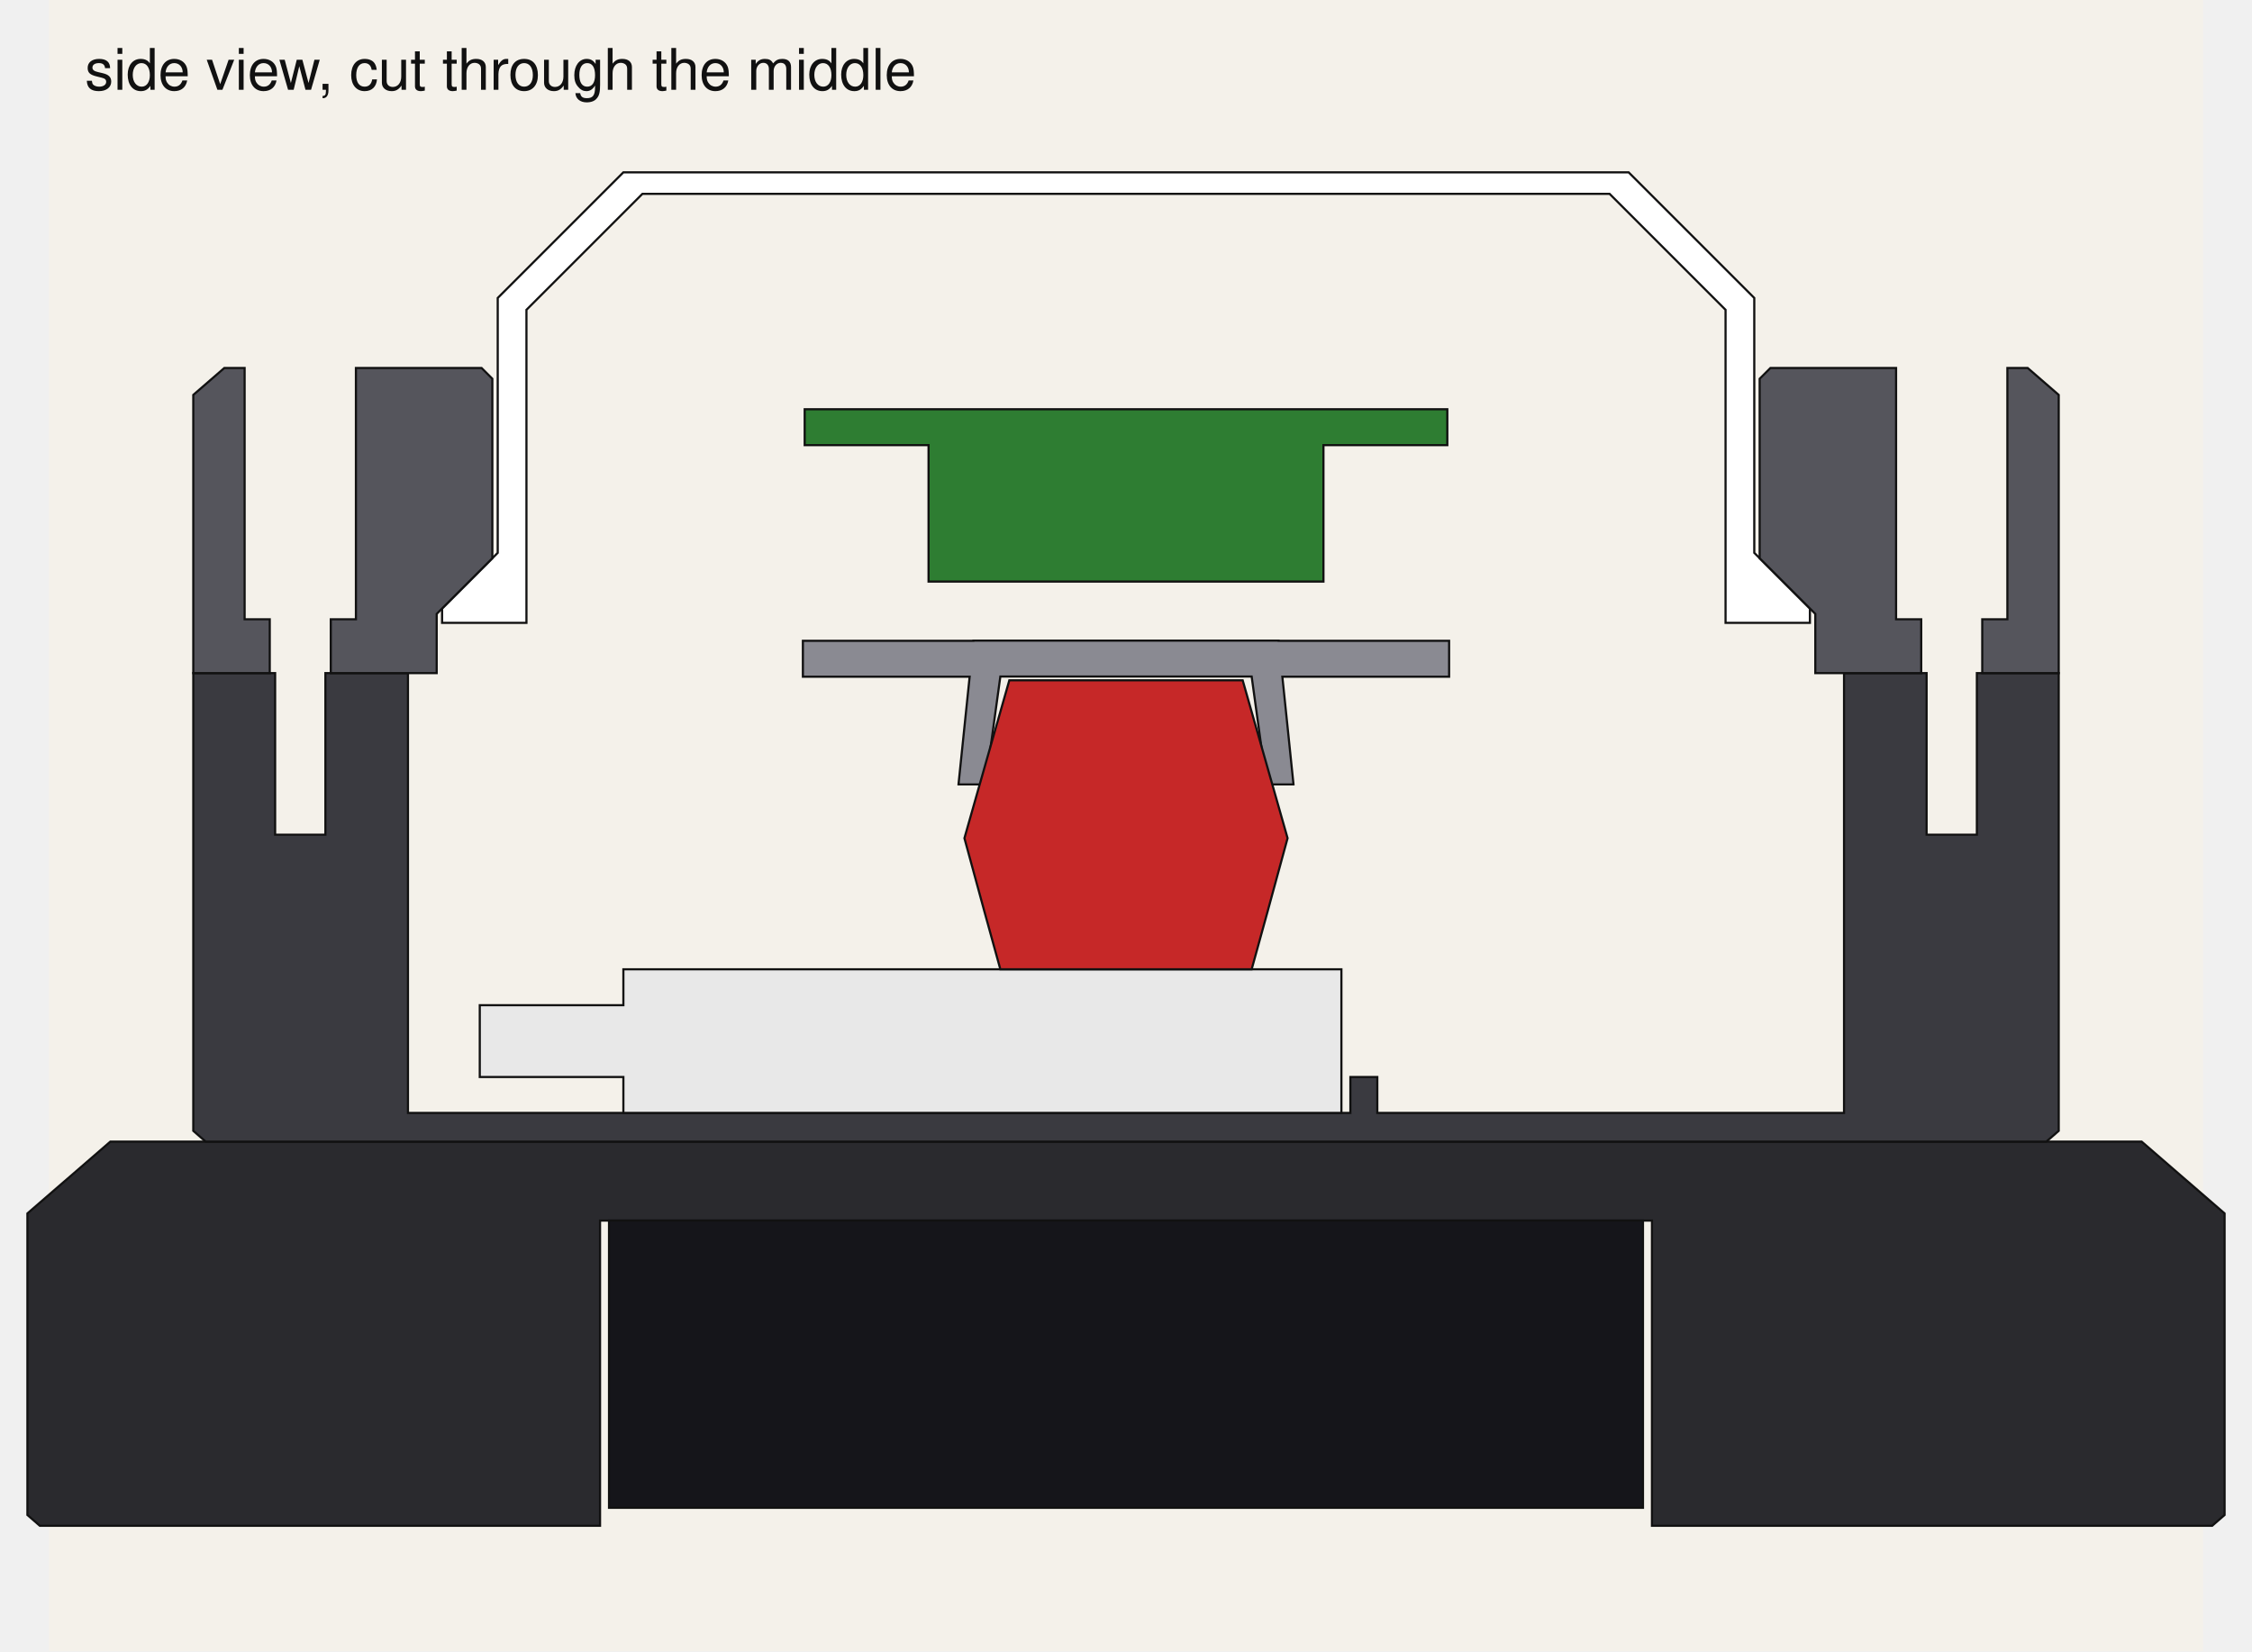
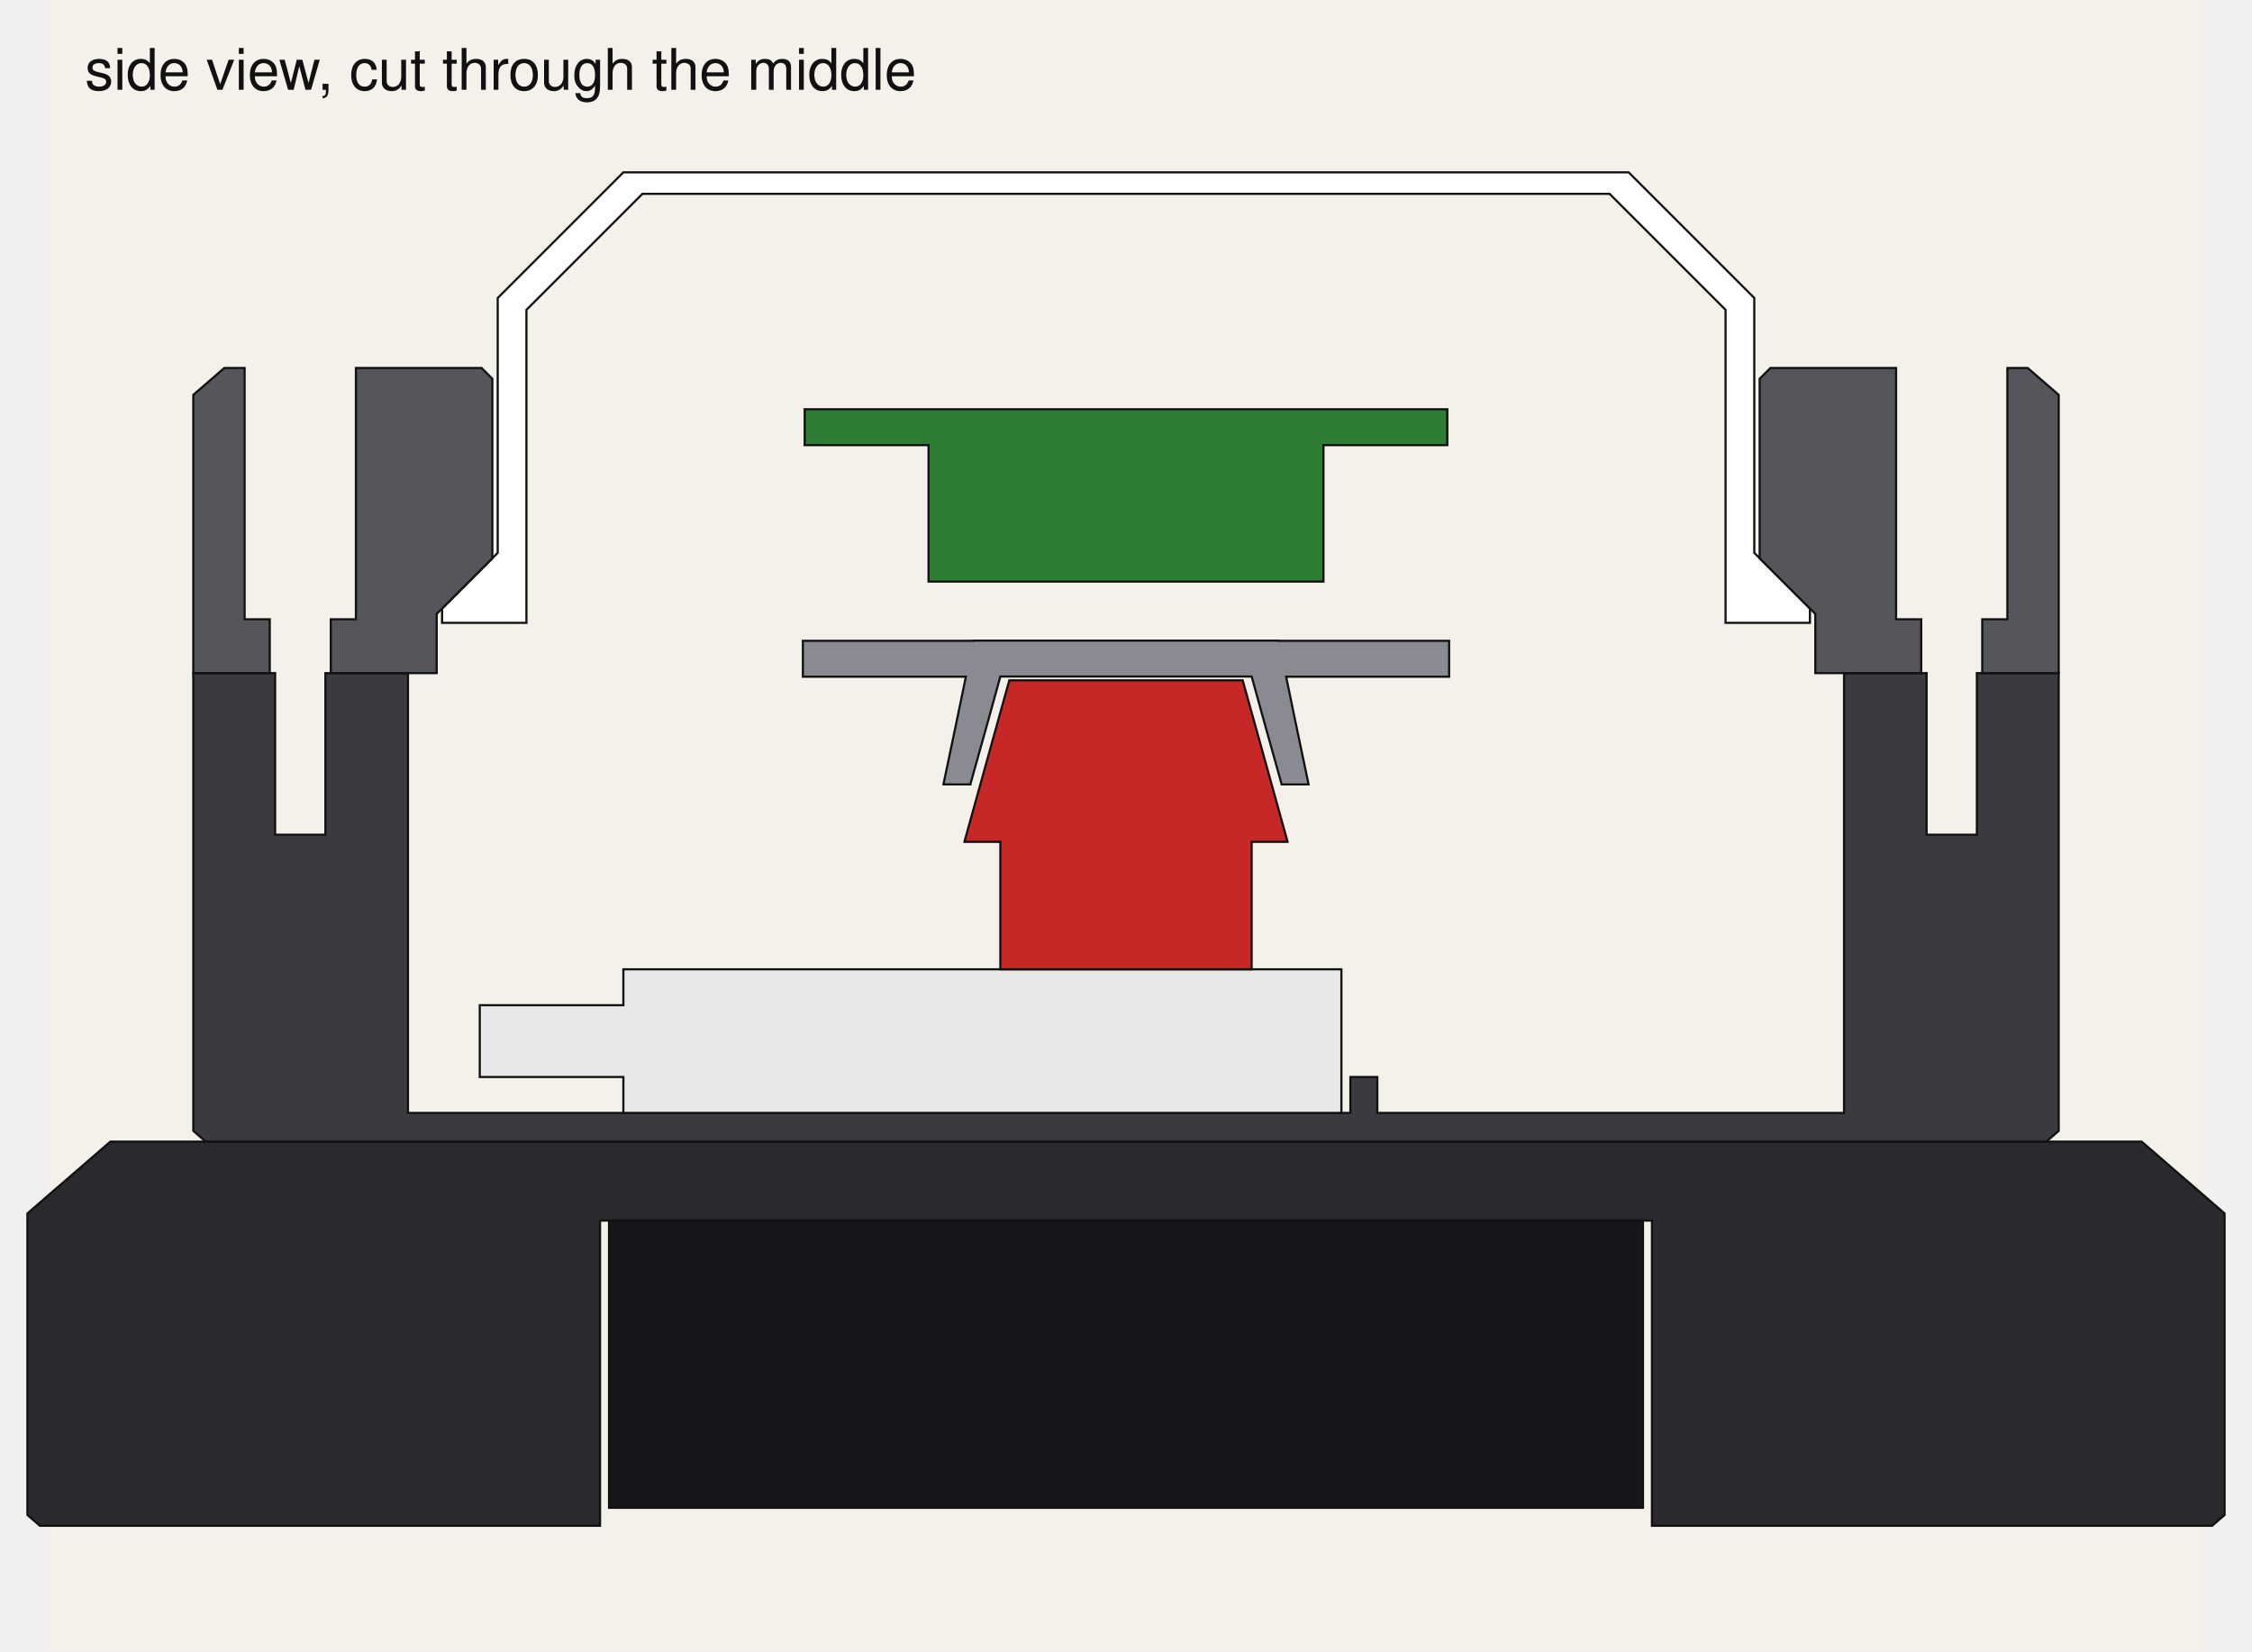
<svg xmlns="http://www.w3.org/2000/svg" viewBox="-60 -62 120 92" width="1320" height="968">
  <rect x="-60" y="-62" width="120" height="92" fill="#f4f1ea" />
  <path d="M61.20,5.60 L61.20,22.40 L60.51,23.00 L35.90,23.00 L35.56,23.00 L35.25,23.00 L34.98,23.00 L34.76,23.00 L34.58,23.00 L34.45,23.00 L34.37,23.00 L29.30,23.00 L29.30,14.50 L29.30,6.00 L26.12,6.00 L26.06,6.00 L25.94,6.00 L25.76,6.00 L25.53,6.00 L25.26,6.00 L24.95,6.00 L24.63,6.00 L24.30,6.00 L23.98,6.00 L23.68,6.00 L23.42,6.00 L23.21,6.00 L15.88,6.00 L11.63,6.00 L4.33,6.00 L3.93,6.00 L3.53,6.00 L3.15,6.00 L2.80,6.00 L2.50,6.00 L2.26,6.00 L2.09,6.00 L2.01,6.00 L2.00,6.00 L0.00,6.00 L-2.00,6.00 L-2.01,6.00 L-2.09,6.00 L-2.26,6.00 L-2.50,6.00 L-2.80,6.00 L-3.15,6.00 L-3.53,6.00 L-3.93,6.00 L-4.33,6.00 L-23.21,6.00 L-23.42,6.00 L-23.68,6.00 L-23.98,6.00 L-24.30,6.00 L-24.63,6.00 L-24.95,6.00 L-25.26,6.00 L-25.53,6.00 L-25.76,6.00 L-25.94,6.00 L-26.06,6.00 L-26.12,6.00 L-29.30,6.00 L-29.30,14.50 L-29.30,23.00 L-29.68,23.00 L-30.25,23.00 L-35.64,23.00 L-35.66,23.00 L-35.73,23.00 L-35.86,23.00 L-36.05,23.00 L-36.30,23.00 L-39.30,23.00 L-39.45,23.00 L-39.65,23.00 L-39.83,23.00 L-40.06,23.00 L-40.29,23.00 L-40.55,23.00 L-40.80,23.00 L-41.09,23.00 L-41.38,23.00 L-41.68,23.00 L-41.99,23.00 L-42.32,23.00 L-42.64,23.00 L-42.98,23.00 L-43.31,23.00 L-43.66,23.00 L-44.00,23.00 L-44.34,23.00 L-44.69,23.00 L-60.51,23.00 L-61.20,22.40 L-61.20,5.60 L-56.58,1.60 L56.58,1.60 Z" fill="#2a2a2e" fill-rule="evenodd" stroke="#111" stroke-width="0.12" />
  <path d="M-47.40,-15.50 L-44.60,-15.50 L-44.60,-24.50 L-40.00,-24.50 L-40.00,0.00 L-26.81,0.00 L-18.86,0.00 L-13.53,0.00 L-8.52,0.00 L-7.77,0.00 L-2.12,0.00 L-2.06,0.00 L-1.90,0.00 L-1.62,0.00 L-1.26,0.00 L-0.83,0.00 L-0.36,0.00 L0.11,0.00 L0.58,0.00 L12.50,0.00 L12.50,-1.00 L12.50,-2.00 L13.21,-2.00 L14.00,-2.00 L14.00,-0.94 L14.00,0.00 L26.06,0.00 L27.27,0.00 L28.64,0.00 L30.20,0.00 L32.01,0.00 L34.16,0.00 L36.76,0.00 L40.00,0.00 L40.00,-24.50 L44.60,-24.50 L44.60,-15.50 L47.40,-15.50 L47.40,-24.50 L51.96,-24.50 L51.96,1.00 L51.27,1.60 L0.00,1.60 L-51.27,1.60 L-51.96,1.00 L-51.96,-24.50 L-47.40,-24.50 Z" fill="#3a3a40" fill-rule="evenodd" stroke="#111" stroke-width="0.12" />
  <path d="M35.00,-45.40 L35.00,-31.20 L38.10,-28.10 L38.10,-27.30 L33.40,-27.30 L33.40,-44.74 L26.94,-51.20 L0.00,-51.20 L-26.94,-51.20 L-33.40,-44.74 L-33.40,-27.30 L-38.10,-27.30 L-38.10,-28.10 L-35.00,-31.20 L-35.00,-45.40 L-28.00,-52.40 L0.00,-52.40 L28.00,-52.40 Z" fill="#ffffff" fill-rule="evenodd" stroke="#111" stroke-width="0.12" />
-   <path d="M8.50,-26.31 L8.50,-26.30 L11.82,-26.30 L12.19,-26.30 L12.58,-26.30 L12.99,-26.30 L13.43,-26.30 L13.90,-26.30 L14.42,-26.30 L14.98,-26.30 L15.60,-26.30 L16.30,-26.30 L17.09,-26.30 L18.00,-26.30 L18.00,-24.30 L17.12,-24.30 L16.36,-24.30 L15.69,-24.30 L15.08,-24.30 L14.54,-24.30 L14.03,-24.30 L13.57,-24.30 L13.13,-24.30 L12.72,-24.30 L12.34,-24.30 L11.97,-24.30 L8.71,-24.30 L9.01,-21.41 L9.33,-18.31 L9.33,-18.30 L9.33,-18.30 L8.52,-18.30 L7.83,-18.30 L7.83,-18.30 L7.83,-18.31 L7.39,-21.48 L7.00,-24.31 L0.00,-24.31 L-7.00,-24.31 L-7.39,-21.48 L-7.83,-18.31 L-7.83,-18.30 L-7.83,-18.30 L-8.52,-18.30 L-9.33,-18.30 L-9.33,-18.30 L-9.33,-18.31 L-9.01,-21.41 L-8.71,-24.30 L-11.97,-24.30 L-12.34,-24.30 L-12.72,-24.30 L-13.13,-24.30 L-13.57,-24.30 L-14.03,-24.30 L-14.54,-24.30 L-15.08,-24.30 L-15.69,-24.30 L-16.36,-24.30 L-17.12,-24.30 L-18.00,-24.30 L-18.00,-26.30 L-17.09,-26.30 L-16.30,-26.30 L-15.60,-26.30 L-14.98,-26.30 L-14.42,-26.30 L-13.90,-26.30 L-13.43,-26.30 L-12.99,-26.30 L-12.58,-26.30 L-12.19,-26.30 L-11.82,-26.30 L-8.50,-26.30 L-8.50,-26.31 L-8.50,-26.31 L0.00,-26.31 L8.50,-26.31 Z" fill="#8a8a92" fill-rule="evenodd" stroke="#111" stroke-width="0.12" />
+   <path d="M8.50,-26.31 L8.50,-26.30 L11.82,-26.30 L12.19,-26.30 L12.58,-26.30 L12.99,-26.30 L13.43,-26.30 L13.90,-26.30 L14.42,-26.30 L14.98,-26.30 L15.60,-26.30 L16.30,-26.30 L17.09,-26.30 L18.00,-26.30 L18.00,-24.30 L17.16,-24.30 L16.43,-24.30 L15.77,-24.30 L15.19,-24.30 L14.65,-24.30 L14.16,-24.30 L13.70,-24.30 L13.27,-24.30 L12.87,-24.30 L12.48,-24.30 L12.12,-24.30 L8.92,-24.30 L9.50,-21.50 L10.17,-18.31 L10.17,-18.30 L10.17,-18.30 L9.36,-18.30 L8.67,-18.30 L8.67,-18.30 L8.67,-18.31 L7.74,-21.63 L7.00,-24.31 L0.00,-24.31 L-7.00,-24.31 L-7.74,-21.63 L-8.67,-18.31 L-8.67,-18.30 L-8.67,-18.30 L-9.36,-18.30 L-10.17,-18.30 L-10.17,-18.30 L-10.17,-18.31 L-9.50,-21.50 L-8.92,-24.30 L-12.12,-24.30 L-12.48,-24.30 L-12.87,-24.30 L-13.27,-24.30 L-13.70,-24.30 L-14.16,-24.30 L-14.65,-24.30 L-15.19,-24.30 L-15.77,-24.30 L-16.43,-24.30 L-17.16,-24.30 L-18.00,-24.30 L-18.00,-26.30 L-17.09,-26.30 L-16.30,-26.30 L-15.60,-26.30 L-14.98,-26.30 L-14.42,-26.30 L-13.90,-26.30 L-13.43,-26.30 L-12.99,-26.30 L-12.58,-26.30 L-12.19,-26.30 L-11.82,-26.30 L-8.50,-26.30 L-8.50,-26.31 L-8.50,-26.31 L0.00,-26.31 L8.50,-26.31 Z" fill="#8a8a92" fill-rule="evenodd" stroke="#111" stroke-width="0.12" />
  <path d="M-49.10,-27.50 L-47.70,-27.50 L-47.70,-24.50 L-51.96,-24.50 L-51.96,-40.00 L-50.23,-41.50 L-49.10,-41.50 Z M-35.30,-40.90 L-35.30,-30.90 L-38.40,-27.80 L-38.40,-24.50 L-44.30,-24.50 L-44.30,-27.50 L-42.90,-27.50 L-42.90,-41.50 L-35.90,-41.50 Z M42.90,-27.50 L44.30,-27.50 L44.30,-24.50 L38.40,-24.50 L38.40,-27.80 L35.30,-30.90 L35.30,-40.90 L35.90,-41.50 L42.90,-41.50 Z M51.96,-40.00 L51.96,-24.50 L47.70,-24.50 L47.70,-27.50 L49.10,-27.50 L49.10,-41.50 L50.23,-41.50 Z" fill="#55555c" fill-rule="evenodd" stroke="#111" stroke-width="0.12" />
  <path d="M12.00,-4.00 L12.00,0.00 L-4.54,0.00 L-4.89,0.00 L-5.25,0.00 L-5.61,0.00 L-5.96,0.00 L-6.29,0.00 L-6.60,0.00 L-6.88,0.00 L-7.12,0.00 L-7.31,0.00 L-7.46,0.00 L-7.55,0.00 L-7.58,0.00 L-8.00,0.00 L-18.98,0.00 L-19.00,0.00 L-19.05,0.00 L-19.14,0.00 L-19.26,0.00 L-19.42,0.00 L-19.60,0.00 L-19.81,0.00 L-20.03,0.00 L-20.27,0.00 L-20.52,0.00 L-20.77,0.00 L-21.01,0.00 L-21.25,0.00 L-21.47,0.00 L-21.68,0.00 L-21.86,0.00 L-22.02,0.00 L-22.15,0.00 L-22.26,0.00 L-22.33,0.00 L-28.00,0.00 L-28.00,-1.50 L-28.00,-2.00 L-32.00,-2.00 L-36.00,-2.00 L-36.00,-4.00 L-36.00,-6.00 L-32.00,-6.00 L-28.00,-6.00 L-28.00,-6.50 L-28.00,-8.00 L-21.47,-8.00 L-21.25,-8.00 L-21.01,-8.00 L-20.77,-8.00 L-20.52,-8.00 L-20.27,-8.00 L-20.03,-8.00 L-19.81,-8.00 L-19.60,-8.00 L-19.42,-8.00 L-8.00,-8.00 L-7.58,-8.00 L-7.55,-8.00 L-7.46,-8.00 L-7.31,-8.00 L-7.12,-8.00 L-6.88,-8.00 L-6.60,-8.00 L-6.29,-8.00 L-5.96,-8.00 L-5.61,-8.00 L-5.25,-8.00 L-4.89,-8.00 L-4.54,-8.00 L-4.21,-8.00 L-3.89,-8.00 L-3.60,-8.00 L-3.34,-8.00 L-3.12,-8.00 L12.00,-8.00 Z" fill="#e8e8e8" fill-rule="evenodd" stroke="#111" stroke-width="0.12" />
-   <path d="M7.55,-20.41 L9.00,-15.31 L9.00,-15.30 L9.00,-15.30 L7.88,-11.19 L7.00,-8.00 L0.00,-8.00 L-7.00,-8.00 L-7.88,-11.19 L-9.00,-15.30 L-9.00,-15.30 L-9.00,-15.31 L-7.55,-20.41 L-6.50,-24.10 L0.00,-24.10 L6.50,-24.10 Z" fill="#c62828" fill-rule="evenodd" stroke="#111" stroke-width="0.12" />
+   <path d="M7.55,-20.33 L9.00,-15.11 L9.00,-15.10 L9.00,-15.10 L7.88,-15.10 L7.00,-15.10 L7.00,-11.55 L7.00,-8.00 L0.00,-8.00 L-7.00,-8.00 L-7.00,-11.55 L-7.00,-15.10 L-7.88,-15.10 L-9.00,-15.10 L-9.00,-15.10 L-9.00,-15.11 L-7.55,-20.33 L-6.50,-24.10 L0.00,-24.10 L6.50,-24.10 Z" fill="#c62828" fill-rule="evenodd" stroke="#111" stroke-width="0.12" />
  <path d="M17.90,-37.20 L11.00,-37.20 L11.00,-33.41 L11.00,-33.40 L11.00,-29.60 L0.00,-29.60 L-11.00,-29.60 L-11.00,-33.40 L-11.00,-33.41 L-11.00,-37.20 L-17.90,-37.20 L-17.90,-39.20 L0.00,-39.20 L17.90,-39.20 Z" fill="#2e7d32" fill-rule="evenodd" stroke="#111" stroke-width="0.12" />
  <path d="" fill="#1a3a6e" fill-rule="evenodd" stroke="#111" stroke-width="0.12" />
  <path d="" fill="#d8d8d8" fill-rule="evenodd" stroke="#111" stroke-width="0.12" />
  <path d="M28.80,14.00 L28.80,22.00 L0.00,22.00 L-28.80,22.00 L-28.80,14.00 L-28.80,6.00 L0.00,6.00 L28.80,6.00 Z" fill="#15151a" fill-rule="evenodd" stroke="#111" stroke-width="0.12" />
  <text x="-58" y="-57" font-family="Helvetica" font-size="3.2" fill="#111">side view, cut through the middle</text>
</svg>
